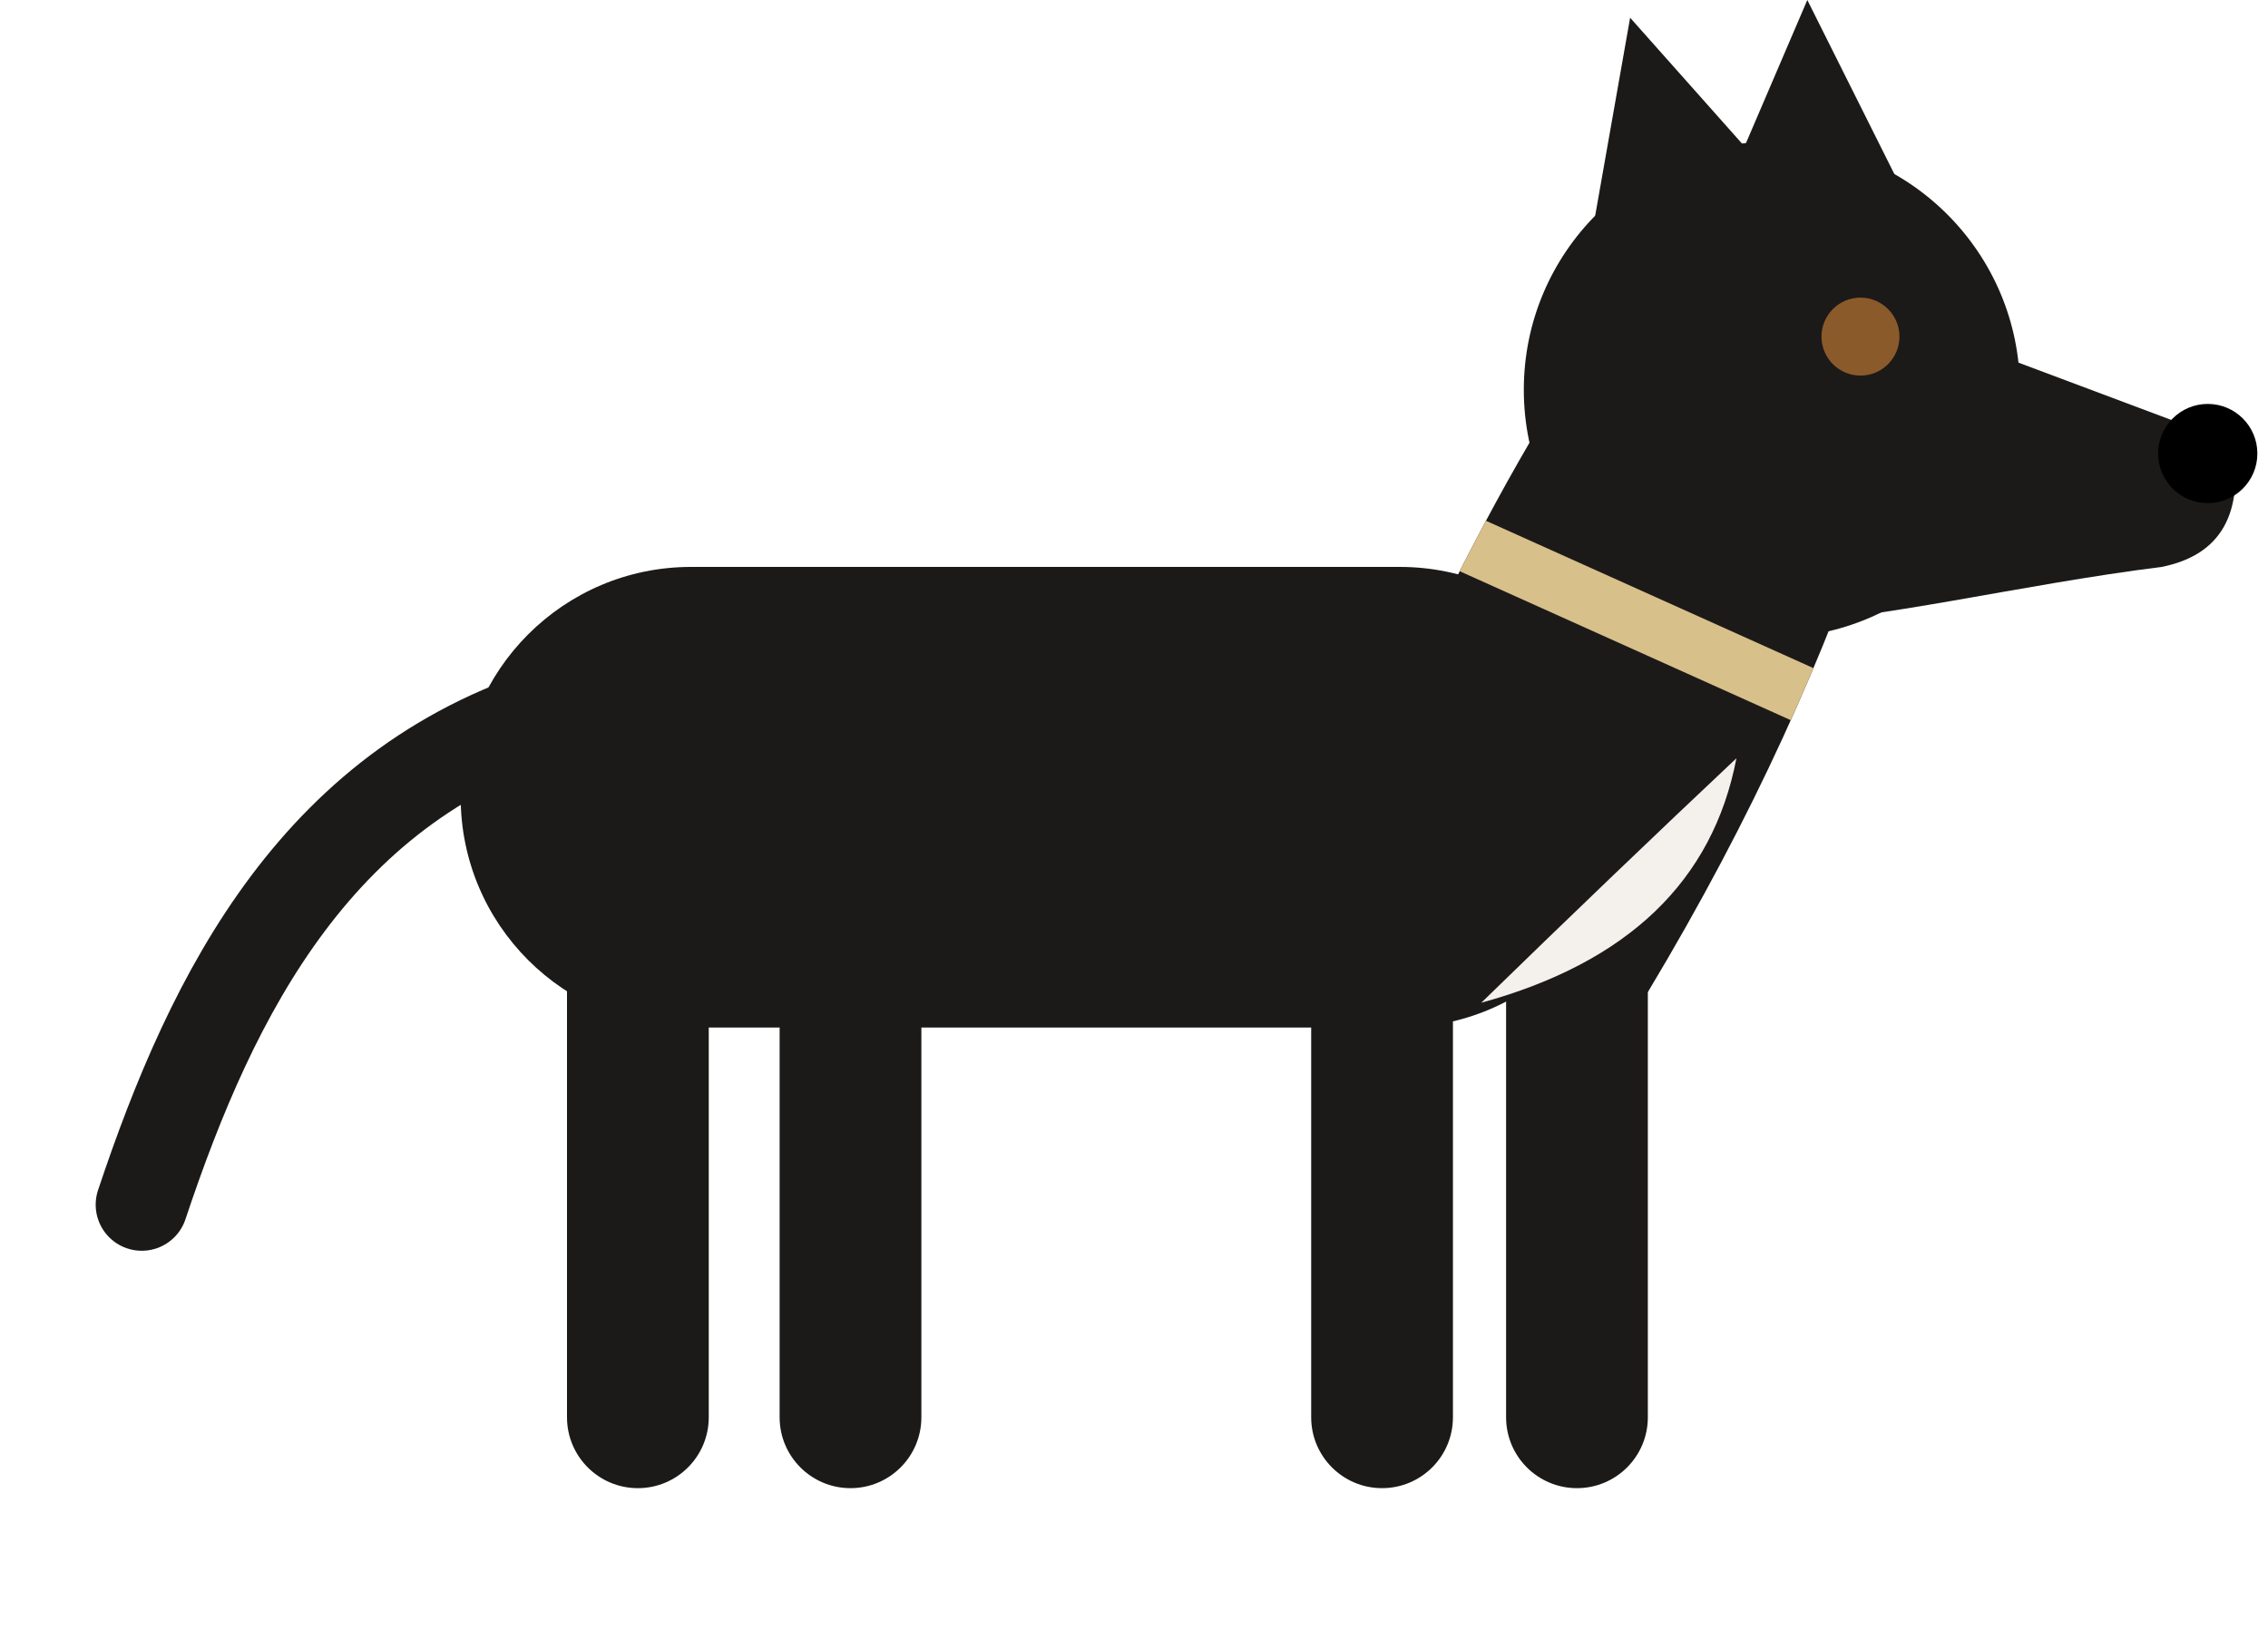
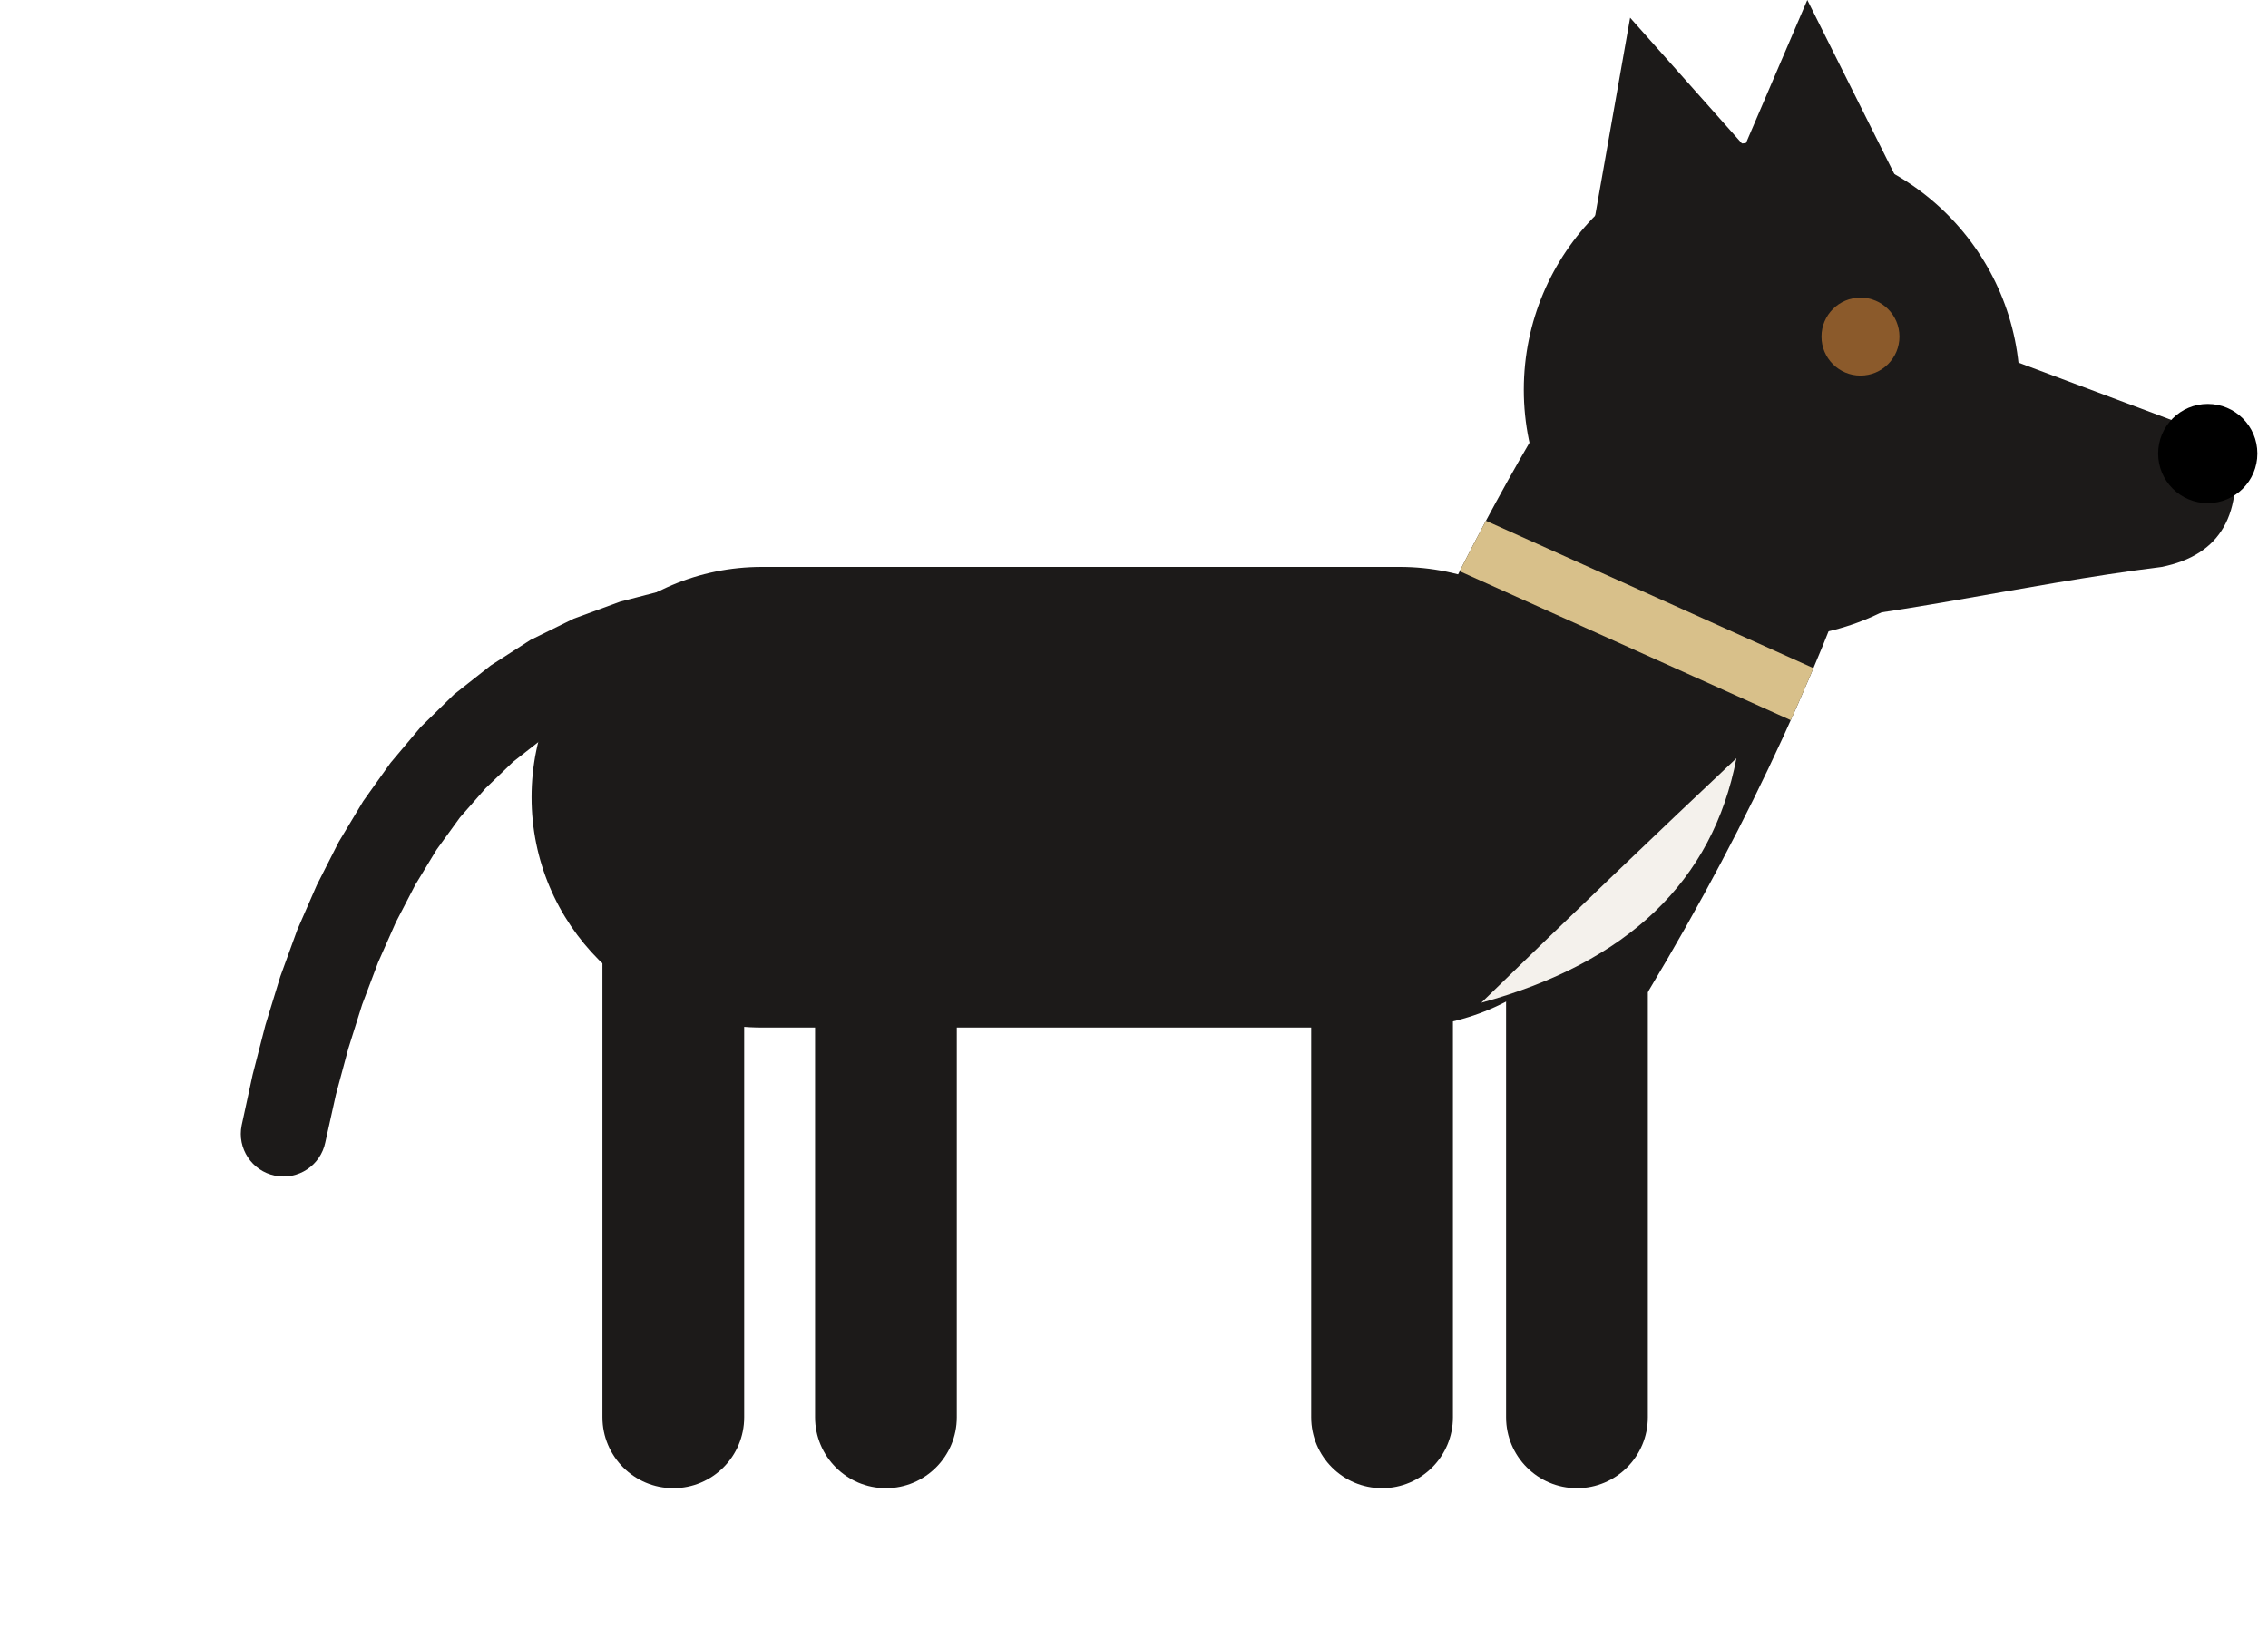
<svg xmlns="http://www.w3.org/2000/svg" viewBox="0 0 64 46">
  <g fill="#1C1A19">
-     <path d="M16 20 C 9 22, 6 28, 4 34" fill="none" stroke="#1C1A19" stroke-width="2.6" stroke-linecap="round" />
-     <rect x="16" y="20" width="4" height="22" rx="2" />
+     <path d="M20.38 16.41 L 18.89 16.62 L 17.50 16.98 L 16.19 17.46 L 14.97 18.06 L 13.85 18.78 L 12.81 19.60 L 11.87 20.52 L 11.02 21.53 L 10.25 22.61 L 9.56 23.76 L 8.94 24.98 L 8.39 26.24 L 7.91 27.56 L 7.49 28.93 L 7.13 30.33 L 6.82 31.76 A 1.20 1.20 0 0 0 9.18 32.24 L 9.18 32.24 L 9.48 30.89 L 9.83 29.59 L 10.22 28.35 L 10.67 27.16 L 11.17 26.03 L 11.72 24.97 L 12.32 23.98 L 12.98 23.07 L 13.70 22.25 L 14.48 21.50 L 15.31 20.85 L 16.22 20.29 L 17.19 19.82 L 18.25 19.44 L 19.39 19.16 L 20.62 18.99 Z" />
+     <rect x="17" y="20" width="4" height="22" rx="2" />
    <rect x="37" y="20" width="4" height="22" rx="2" />
-     <rect x="13" y="16" width="33" height="13" rx="6.5" />
-     <rect x="22" y="20" width="4" height="22" rx="2" />
+     <rect x="15" y="16" width="31" height="13" rx="6.5" />
+     <rect x="23" y="20" width="4" height="22" rx="2" />
    <rect x="42.5" y="20" width="4" height="22" rx="2" />
    <path d="M41 16.5 C 42.5 13.5, 44.5 10, 46.5 7.5 L 53 14 C 51.5 18.5, 49.5 23, 46.5 28 L 43 28 Z" />
    <circle cx="50" cy="11" r="7" />
    <path d="M51 8 L 63 12.5 Q 63.5 15.5 61 16 C 57 16.5, 53 17.5, 50 17.6 Z" />
    <path d="M44.5 9 L 46 0.5 L 50 5 Z" />
    <path d="M48 7 L 51 0 L 54 6 Z" />
  </g>
  <path d="M49 21.4 Q 48 26.6 41.8 28.3 Q 45.6 24.6 49 21.4 Z" fill="#F4F1EC" />
  <clipPath id="neck">
    <path d="M41 16.5 C 42.5 13.5, 44.5 10, 46.5 7.5 L 53 14 C 51.5 18.5, 49.5 23, 46.5 28 L 43 28 Z" />
  </clipPath>
  <path d="M40.67 14.13 L 52.67 19.53 L 52.01 20.99 L 40.01 15.59 Z" fill="#D8C08A" clip-path="url(#neck)" />
  <circle cx="52.5" cy="9.5" r="1.1" fill="#8B5A2B" />
  <circle cx="62.3" cy="12.8" r="1.4" fill="#000" />
</svg>
